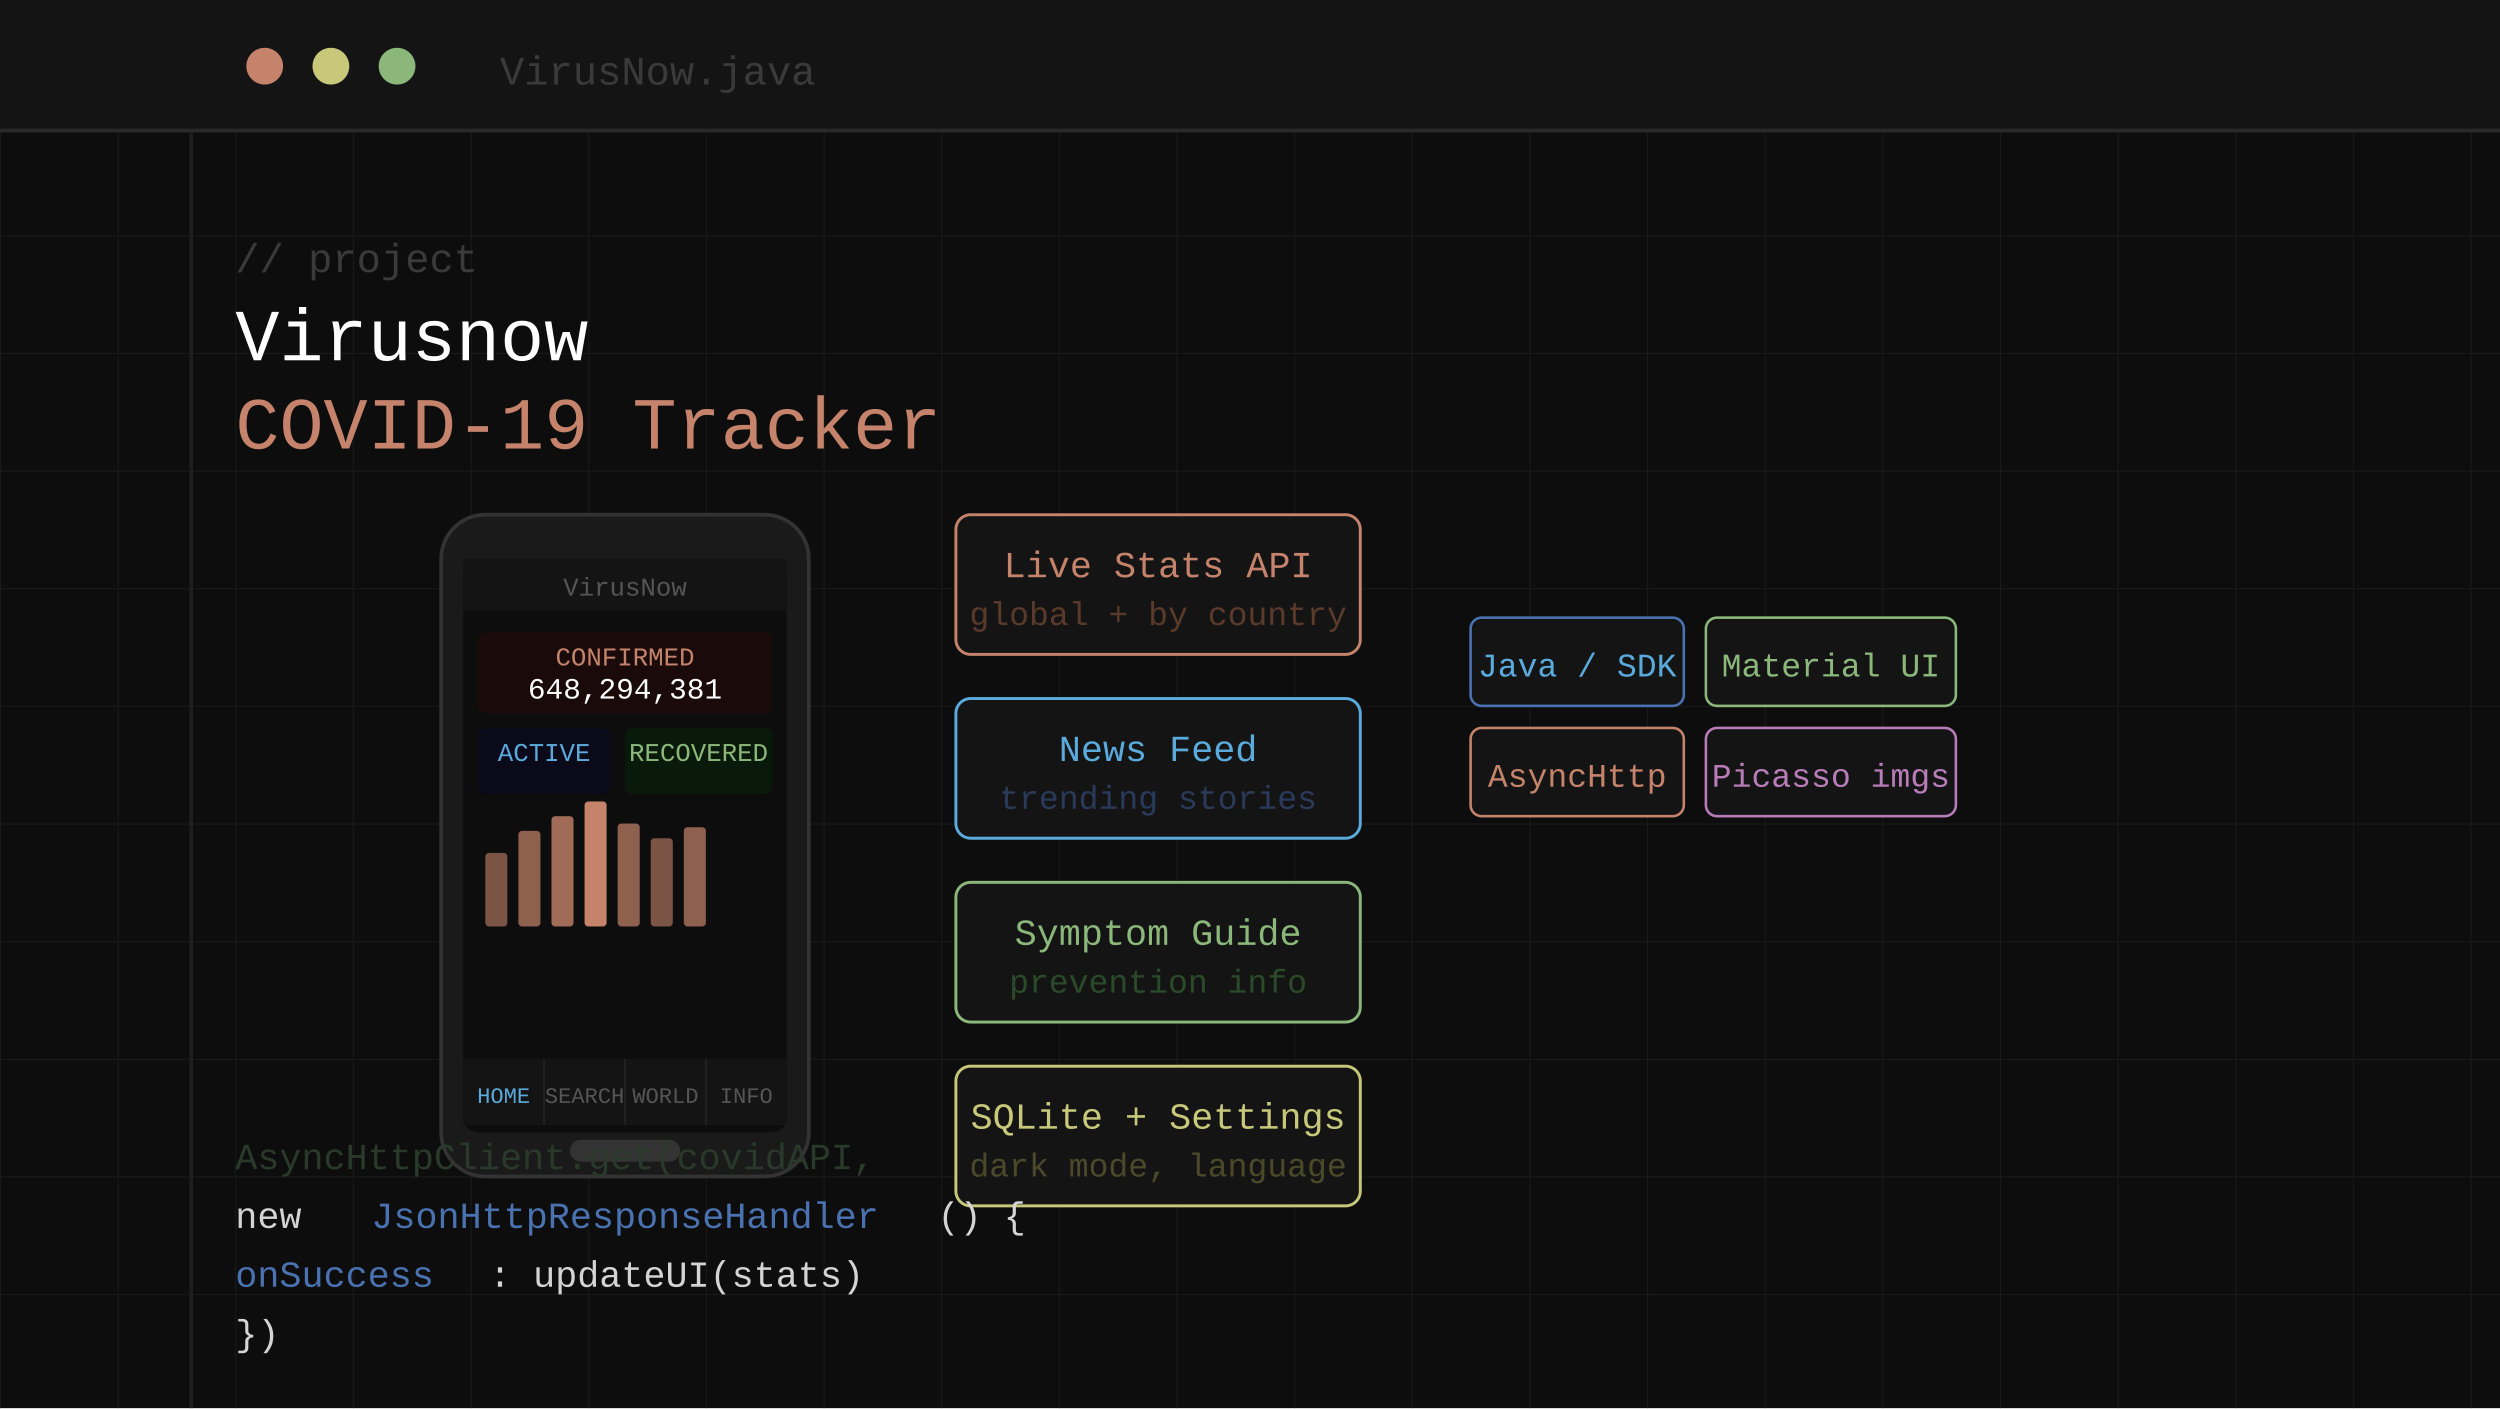
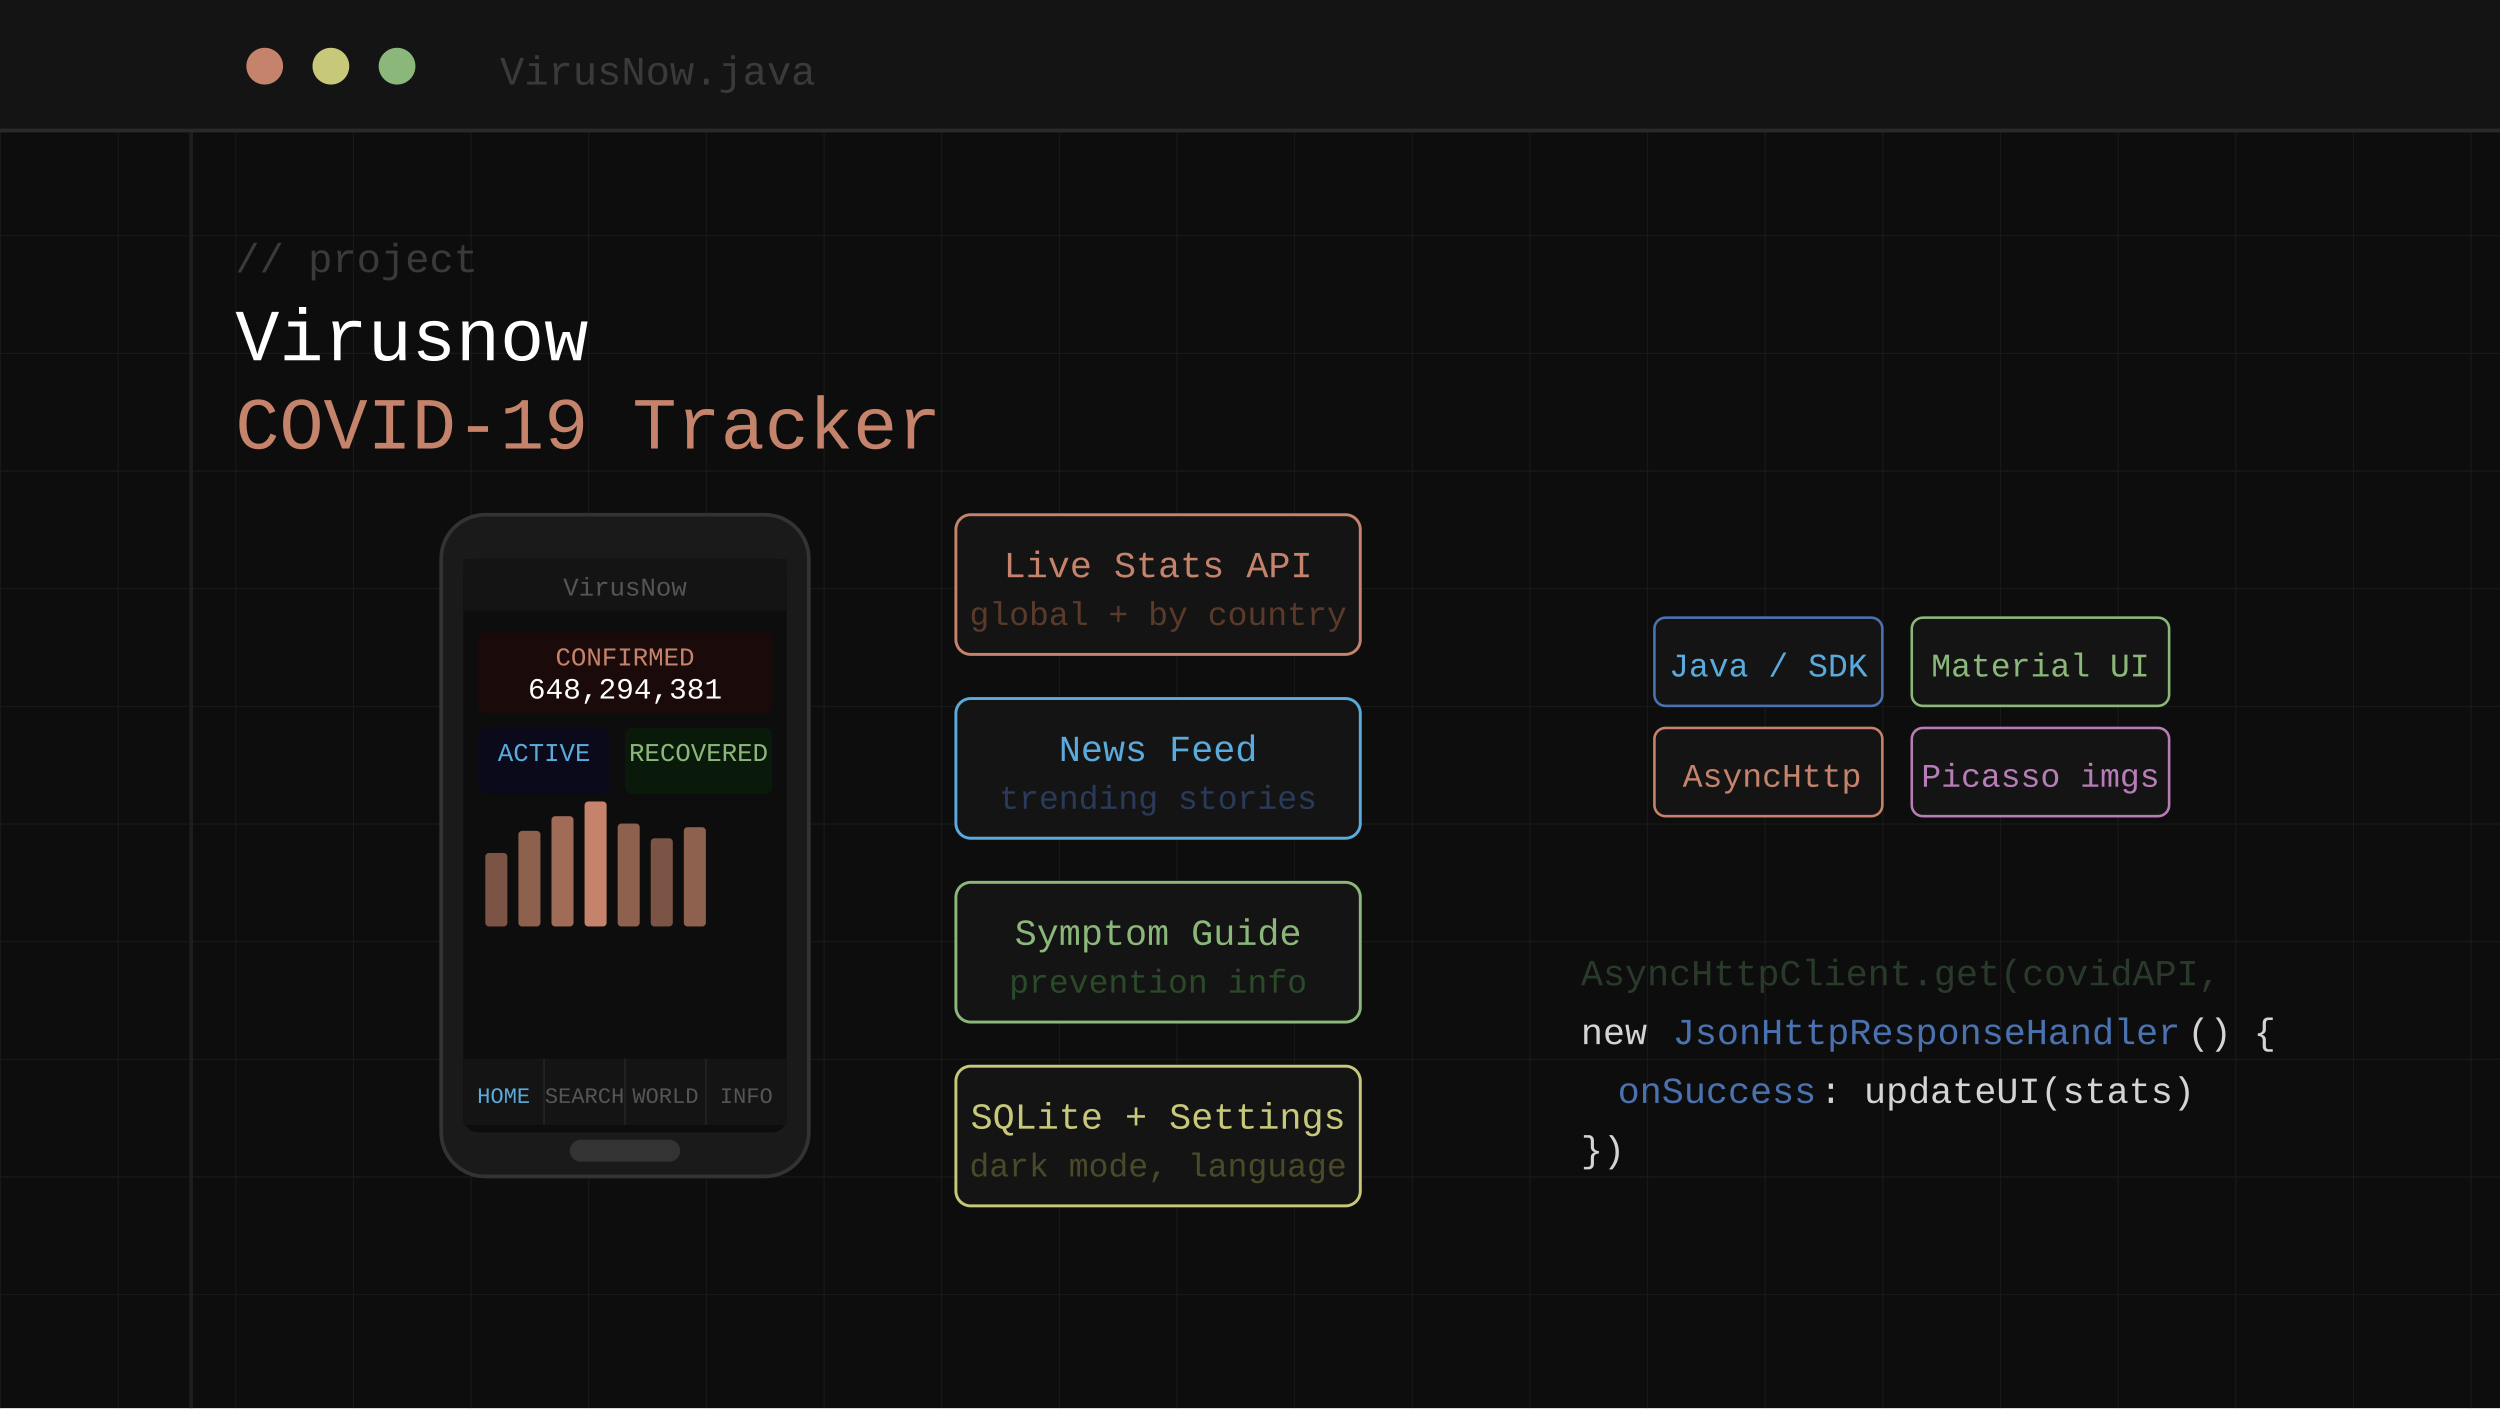
<svg xmlns="http://www.w3.org/2000/svg" viewBox="0 0 680 383">
  <style>.m{font-family:'JetBrains Mono','Courier New',monospace}</style>
  <rect width="680" height="383" fill="#0d0d0d" />
  <defs>
    <pattern id="g5" width="32" height="32" patternUnits="userSpaceOnUse">
      <path d="M32 0L0 0 0 32" fill="none" stroke="#1a1a1a" stroke-width="0.5" />
    </pattern>
  </defs>
  <rect width="680" height="383" fill="url(#g5)" />
  <rect x="0" y="0" width="680" height="36" fill="#141414" />
  <rect x="0" y="35" width="680" height="1" fill="#2a2a2a" />
  <circle cx="72" cy="18" r="5" fill="#C4836A" />
  <circle cx="90" cy="18" r="5" fill="#C8C87A" />
  <circle cx="108" cy="18" r="5" fill="#8BB87A" />
  <text x="136" y="23" class="m" font-size="11" fill="#3a3a3a">VirusNow.java</text>
  <line x1="52" y1="36" x2="52" y2="383" stroke="#1e1e1e" stroke-width="1" />
  <text x="64" y="74" class="m" font-size="11" fill="#3a3a3a">// project</text>
  <text x="64" y="98" class="m" font-size="20" font-weight="500" fill="#ffffff">Virusnow</text>
  <text x="64" y="122" class="m" font-size="20" font-weight="500" fill="#C4836A">COVID-19 Tracker</text>
  <rect x="120" y="140" width="100" height="180" rx="12" fill="#1a1a1a" stroke="#333" stroke-width="1" />
  <rect x="126" y="152" width="88" height="156" rx="4" fill="#0d0d0d" />
  <rect x="126" y="152" width="88" height="14" rx="0" fill="#141414" />
  <text x="170" y="162" class="m" font-size="7" fill="#555" text-anchor="middle">VirusNow</text>
  <rect x="130" y="172" width="80" height="22" rx="2" fill="#1a0a0a" />
  <text x="170" y="181" class="m" font-size="7" fill="#C4836A" text-anchor="middle">CONFIRMED</text>
  <text x="170" y="190" class="m" font-size="8" fill="#fff" text-anchor="middle">648,294,381</text>
  <rect x="130" y="198" width="36" height="18" rx="2" fill="#0a0a1a" />
  <text x="148" y="207" class="m" font-size="7" fill="#5BAADC" text-anchor="middle">ACTIVE</text>
  <rect x="170" y="198" width="40" height="18" rx="2" fill="#0a1a0a" />
  <text x="190" y="207" class="m" font-size="7" fill="#8BB87A" text-anchor="middle">RECOVERED</text>
  <rect x="132" y="232" width="6" height="20" rx="1" fill="#C4836A" opacity="0.6" />
  <rect x="141" y="226" width="6" height="26" rx="1" fill="#C4836A" opacity="0.7" />
  <rect x="150" y="222" width="6" height="30" rx="1" fill="#C4836A" opacity="0.8" />
  <rect x="159" y="218" width="6" height="34" rx="1" fill="#C4836A" />
  <rect x="168" y="224" width="6" height="28" rx="1" fill="#C4836A" opacity="0.7" />
  <rect x="177" y="228" width="6" height="24" rx="1" fill="#C4836A" opacity="0.6" />
  <rect x="186" y="225" width="6" height="27" rx="1" fill="#C4836A" opacity="0.7" />
  <rect x="126" y="288" width="88" height="18" rx="0" fill="#141414" />
  <line x1="148" y1="288" x2="148" y2="306" stroke="#222" stroke-width="0.5" />
  <line x1="170" y1="288" x2="170" y2="306" stroke="#222" stroke-width="0.5" />
  <line x1="192" y1="288" x2="192" y2="306" stroke="#222" stroke-width="0.5" />
  <text x="137" y="300" class="m" font-size="6" fill="#5BAADC" text-anchor="middle">HOME</text>
  <text x="159" y="300" class="m" font-size="6" fill="#555" text-anchor="middle">SEARCH</text>
  <text x="181" y="300" class="m" font-size="6" fill="#555" text-anchor="middle">WORLD</text>
  <text x="203" y="300" class="m" font-size="6" fill="#555" text-anchor="middle">INFO</text>
  <rect x="155" y="310" width="30" height="6" rx="3" fill="#333" />
  <rect x="260" y="140" width="110" height="38" rx="4" fill="#141414" stroke="#C4836A" stroke-width="0.8" />
  <text x="315" y="157" class="m" font-size="10" fill="#C4836A" text-anchor="middle">Live Stats API</text>
  <text x="315" y="170" class="m" font-size="9" fill="#5a3a2a" text-anchor="middle">global + by country</text>
  <rect x="260" y="190" width="110" height="38" rx="4" fill="#141414" stroke="#5BAADC" stroke-width="0.8" />
  <text x="315" y="207" class="m" font-size="10" fill="#5BAADC" text-anchor="middle">News Feed</text>
  <text x="315" y="220" class="m" font-size="9" fill="#2a3a5a" text-anchor="middle">trending stories</text>
  <rect x="260" y="240" width="110" height="38" rx="4" fill="#141414" stroke="#8BB87A" stroke-width="0.8" />
  <text x="315" y="257" class="m" font-size="10" fill="#8BB87A" text-anchor="middle">Symptom Guide</text>
  <text x="315" y="270" class="m" font-size="9" fill="#2a4a2a" text-anchor="middle">prevention info</text>
  <rect x="260" y="290" width="110" height="38" rx="4" fill="#141414" stroke="#C8C87A" stroke-width="0.8" />
  <text x="315" y="307" class="m" font-size="10" fill="#C8C87A" text-anchor="middle">SQLite + Settings</text>
  <text x="315" y="320" class="m" font-size="9" fill="#4a4a2a" text-anchor="middle">dark mode, language</text>
-   <rect x="400" y="168" width="58" height="24" rx="3" fill="#141414" stroke="#4A72B0" stroke-width="0.7" />
-   <text x="429" y="184" class="m" font-size="9" fill="#5BAADC" text-anchor="middle">Java / SDK</text>
-   <rect x="464" y="168" width="68" height="24" rx="3" fill="#141414" stroke="#8BB87A" stroke-width="0.7" />
-   <text x="498" y="184" class="m" font-size="9" fill="#8BB87A" text-anchor="middle">Material UI</text>
-   <rect x="400" y="198" width="58" height="24" rx="3" fill="#141414" stroke="#C4836A" stroke-width="0.7" />
-   <text x="429" y="214" class="m" font-size="9" fill="#C4836A" text-anchor="middle">AsyncHttp</text>
-   <rect x="464" y="198" width="68" height="24" rx="3" fill="#141414" stroke="#B87DB8" stroke-width="0.7" />
-   <text x="498" y="214" class="m" font-size="9" fill="#B87DB8" text-anchor="middle">Picasso imgs</text>
-   <text x="64" y="318" class="m" font-size="10" fill="#2a3a2a">AsyncHttpClient.get(covidAPI,</text>
-   <text x="64" y="334" class="m" font-size="10" fill="#d4d4d4">    new </text>
-   <text x="101" y="334" class="m" font-size="10" fill="#4A72B0">JsonHttpResponseHandler</text>
-   <text x="255" y="334" class="m" font-size="10" fill="#d4d4d4">() {</text>
-   <text x="64" y="350" class="m" font-size="10" fill="#4A72B0">    onSuccess</text>
-   <text x="133" y="350" class="m" font-size="10" fill="#d4d4d4">: updateUI(stats)</text>
-   <text x="64" y="366" class="m" font-size="10" fill="#d4d4d4">})</text>
+   <rect x="450" y="168" width="62" height="24" rx="3" fill="#141414" stroke="#4A72B0" stroke-width="0.7" />
+   <text x="481" y="184" class="m" font-size="9" fill="#5BAADC" text-anchor="middle">Java / SDK</text>
+   <rect x="520" y="168" width="70" height="24" rx="3" fill="#141414" stroke="#8BB87A" stroke-width="0.7" />
+   <text x="555" y="184" class="m" font-size="9" fill="#8BB87A" text-anchor="middle">Material UI</text>
+   <rect x="450" y="198" width="62" height="24" rx="3" fill="#141414" stroke="#C4836A" stroke-width="0.7" />
+   <text x="482" y="214" class="m" font-size="9" fill="#C4836A" text-anchor="middle">AsyncHttp</text>
+   <rect x="520" y="198" width="70" height="24" rx="3" fill="#141414" stroke="#B87DB8" stroke-width="0.7" />
+   <text x="555" y="214" class="m" font-size="9" fill="#B87DB8" text-anchor="middle">Picasso imgs</text>
+   <text x="430" y="268" class="m" font-size="10" fill="#2a3a2a">AsyncHttpClient.get(covidAPI,</text>
+   <text x="430" y="284" class="m" font-size="10" fill="#d4d4d4">    new </text>
+   <text x="455" y="284" class="m" font-size="10" fill="#4A72B0">JsonHttpResponseHandler</text>
+   <text x="595" y="284" class="m" font-size="10" fill="#d4d4d4">() {</text>
+   <text x="440" y="300" class="m" font-size="10" fill="#4A72B0">    onSuccess</text>
+   <text x="495" y="300" class="m" font-size="10" fill="#d4d4d4">: updateUI(stats)</text>
+   <text x="430" y="316" class="m" font-size="10" fill="#d4d4d4">})</text>
</svg>
